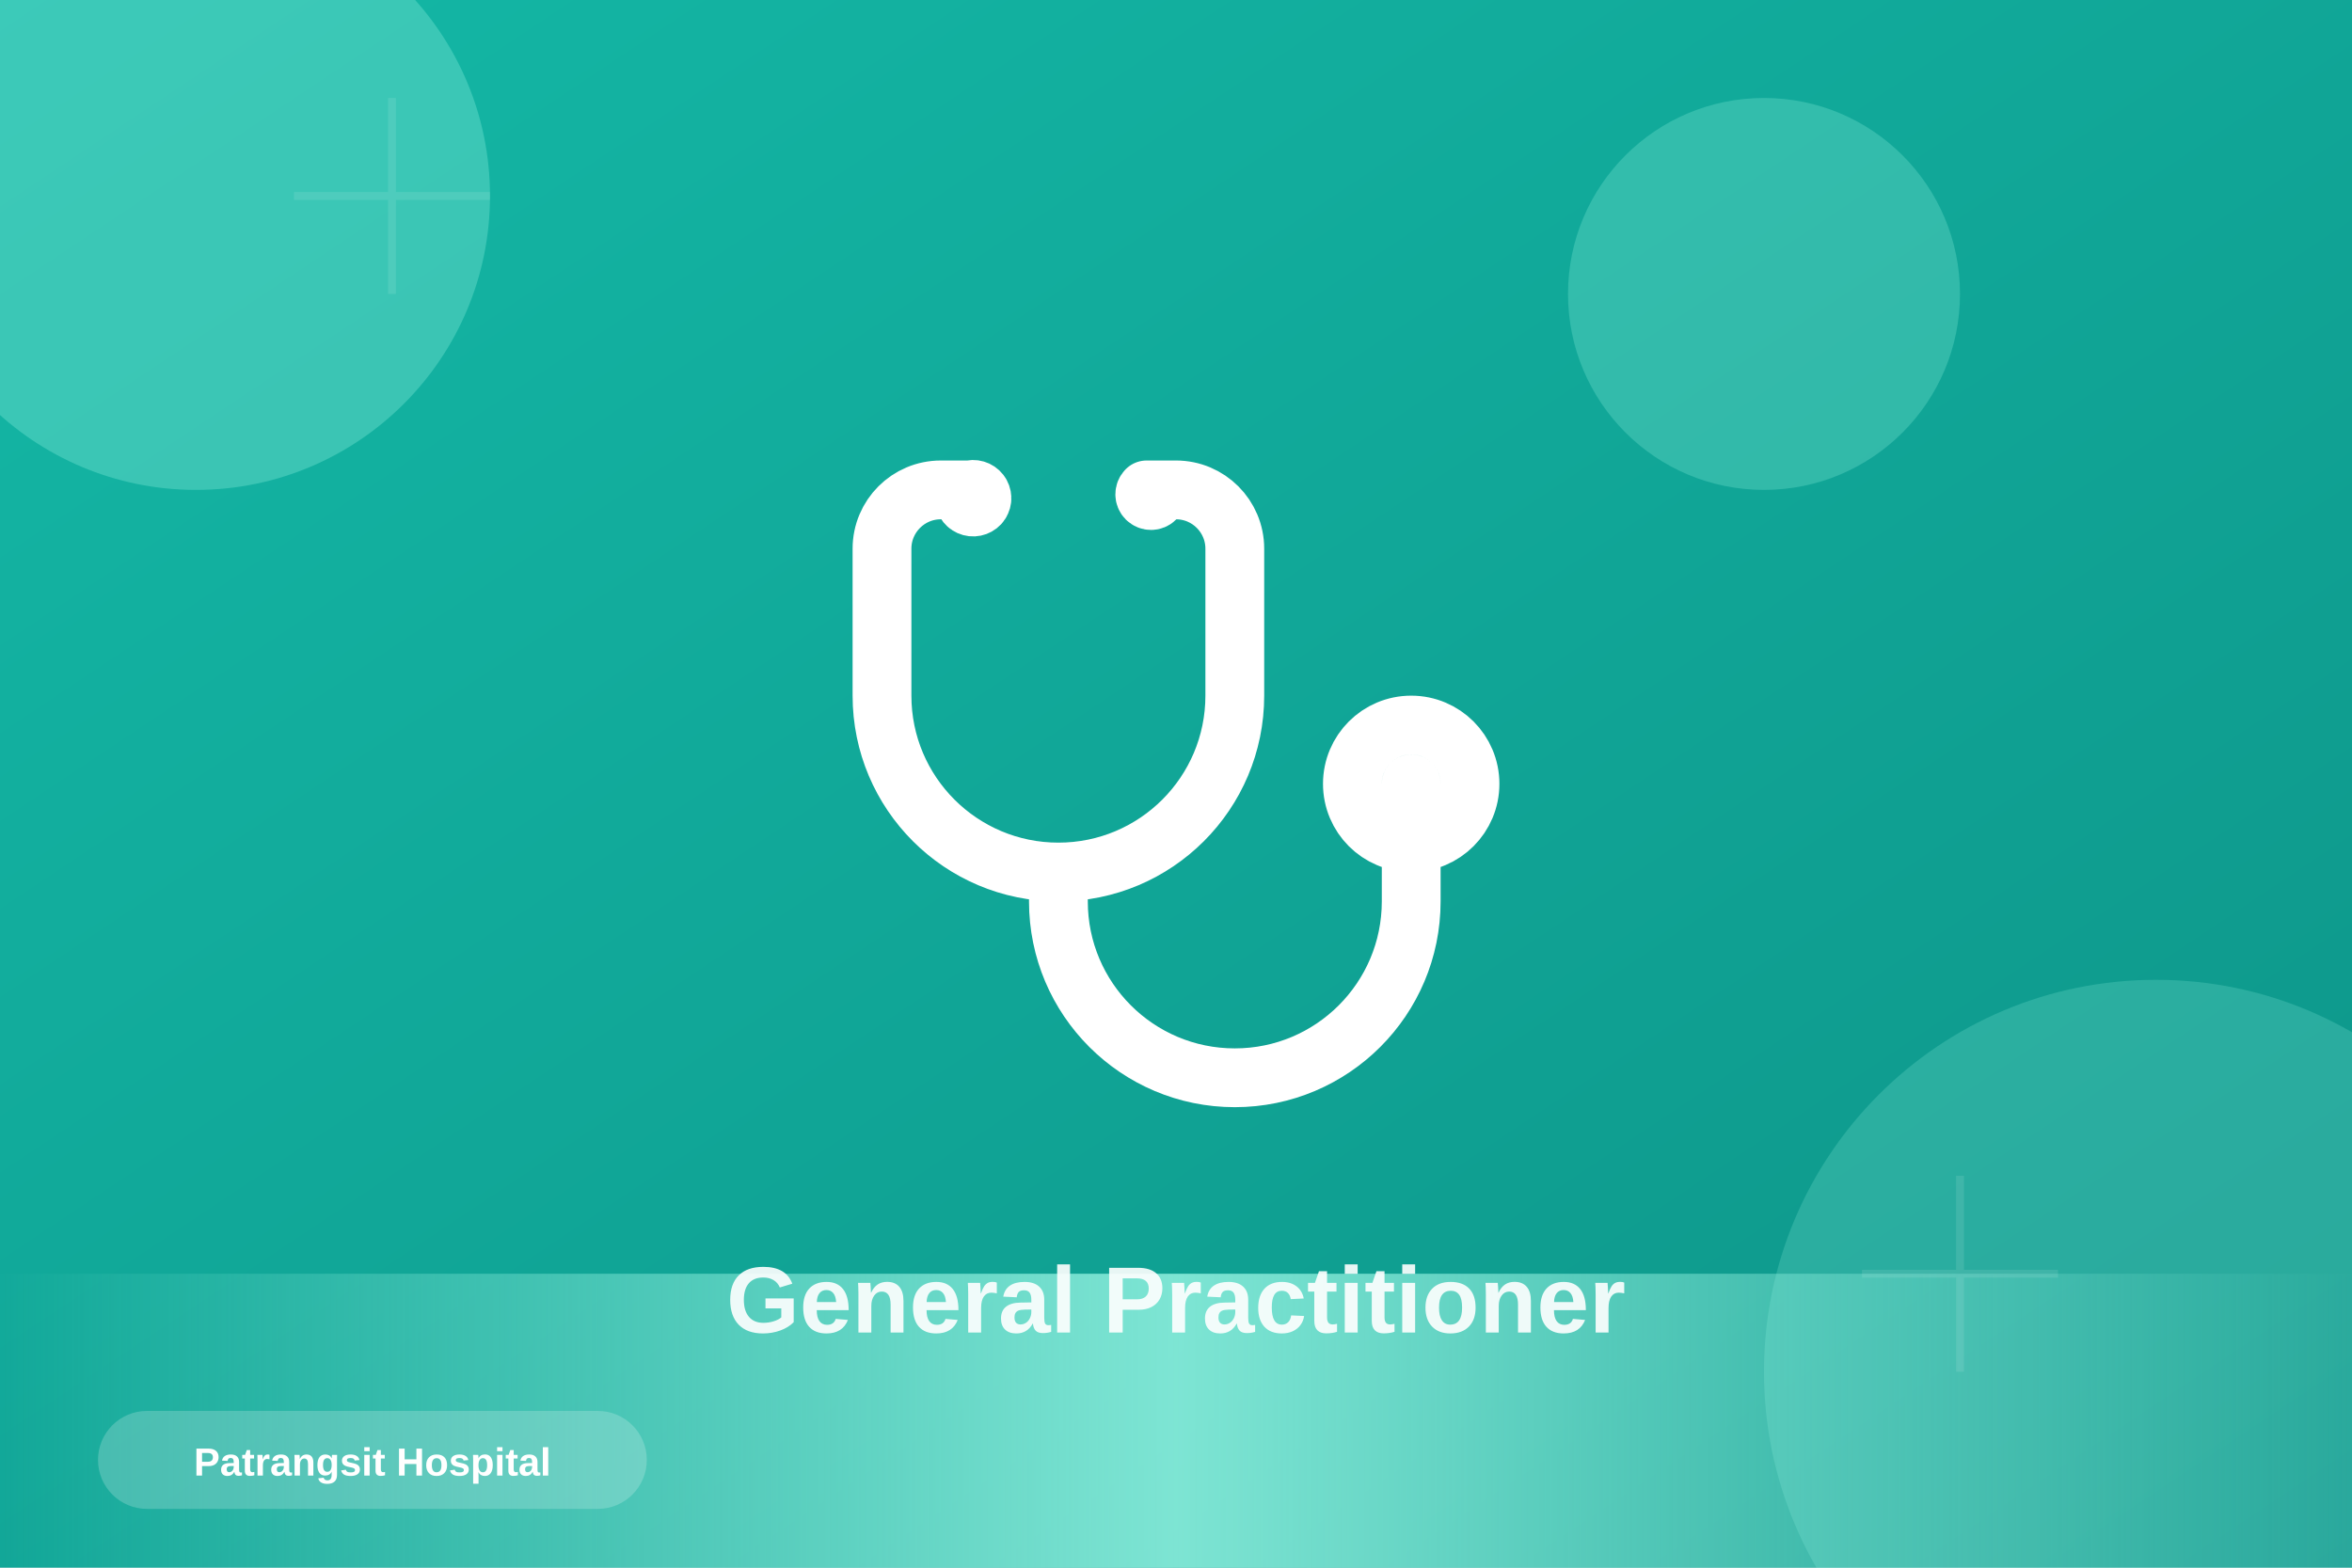
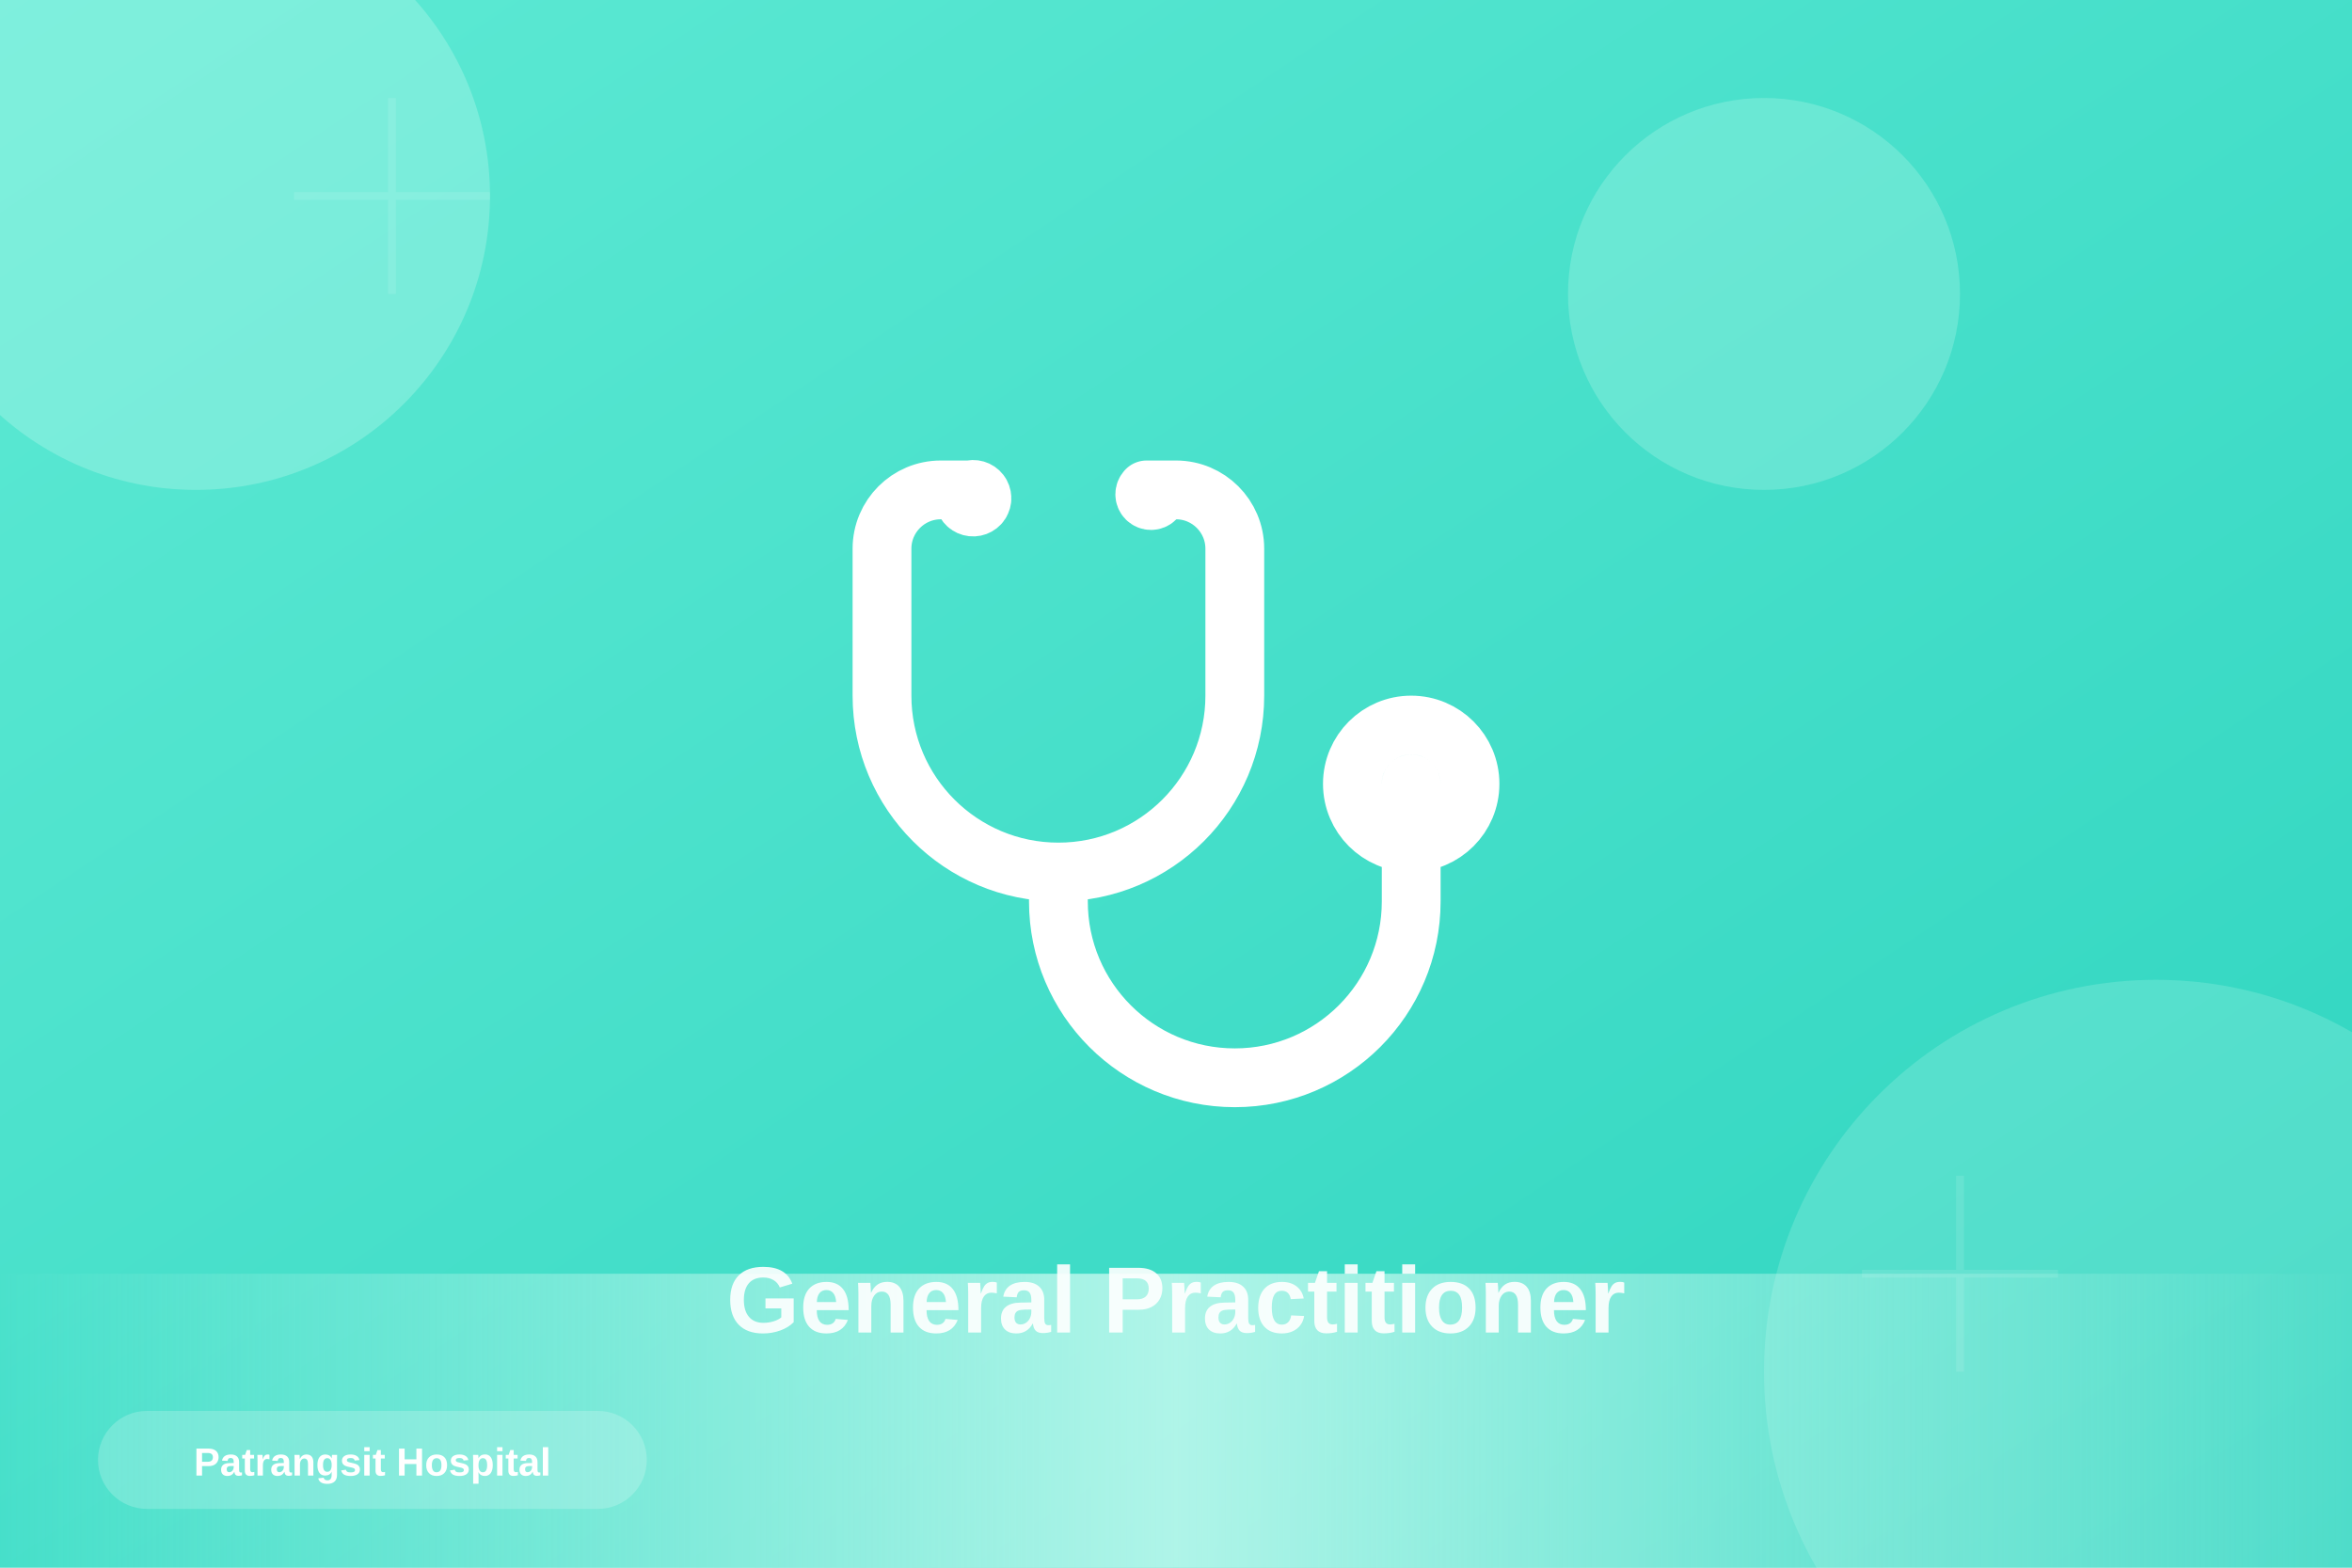
<svg xmlns="http://www.w3.org/2000/svg" width="1200" height="800" viewBox="0 0 1200 800">
  <defs>
    <linearGradient id="grad-gp-consultation" x1="0%" y1="0%" x2="100%" y2="100%">
-       <stop offset="0%" style="stop-color:#14b8a6;stop-opacity:1" />
-       <stop offset="100%" style="stop-color:#0d9488;stop-opacity:1" />
+       <stop offset="0%" style="stop-color:#5eead4;stop-opacity:1" />
+       <stop offset="100%" style="stop-color:#2dd4bf;stop-opacity:1" />
    </linearGradient>
    <linearGradient id="accent-gp-consultation" x1="0%" y1="0%" x2="100%" y2="0%">
-       <stop offset="0%" style="stop-color:#99f6e4;stop-opacity:0" />
-       <stop offset="50%" style="stop-color:#99f6e4;stop-opacity:0.8" />
-       <stop offset="100%" style="stop-color:#99f6e4;stop-opacity:0" />
+       <stop offset="0%" style="stop-color:#ccfbf1;stop-opacity:0" />
+       <stop offset="50%" style="stop-color:#ccfbf1;stop-opacity:0.8" />
+       <stop offset="100%" style="stop-color:#ccfbf1;stop-opacity:0" />
    </linearGradient>
  </defs>
  <rect width="1200" height="800" fill="url(#grad-gp-consultation)" />
-   <circle cx="100" cy="100" r="150" fill="#99f6e4" opacity="0.3" />
-   <circle cx="1100" cy="700" r="200" fill="#99f6e4" opacity="0.2" />
-   <circle cx="900" cy="150" r="100" fill="#99f6e4" opacity="0.25" />
+   <circle cx="100" cy="100" r="150" fill="#ccfbf1" opacity="0.3" />
+   <circle cx="1100" cy="700" r="200" fill="#ccfbf1" opacity="0.2" />
+   <circle cx="900" cy="150" r="100" fill="#ccfbf1" opacity="0.25" />
  <rect x="0" y="650" width="1200" height="150" fill="url(#accent-gp-consultation)" />
  <g transform="translate(600, 400) scale(15)">
    <g transform="translate(-12, -12)" stroke="white" stroke-width="2" fill="none" stroke-linecap="round" stroke-linejoin="round">
      <path d="M4.8 2.3A.3.3 0 1 0 5 2H4a2 2 0 0 0-2 2v5a6 6 0 0 0 6 6v0a6 6 0 0 0 6-6V4a2 2 0 0 0-2-2h-1a.2.2 0 1 0 .3.3 M8 15v1a6 6 0 0 0 6 6v0a6 6 0 0 0 6-6v-4 M20 10a2 2 0 1 1 0 4 2 2 0 1 1 0-4" />
    </g>
  </g>
  <g opacity="0.1">
    <path d="M 200 50 L 200 150 M 150 100 L 250 100" stroke="white" stroke-width="4" />
    <path d="M 1000 600 L 1000 700 M 950 650 L 1050 650" stroke="white" stroke-width="4" />
  </g>
  <text x="600" y="680" font-family="Arial, sans-serif" font-size="48" font-weight="bold" fill="white" text-anchor="middle" opacity="0.9">
    General Practitioner
  </text>
  <g transform="translate(50, 720)">
    <rect x="0" y="0" width="280" height="50" rx="25" fill="white" opacity="0.2" />
    <text x="140" y="33" font-family="Arial, sans-serif" font-size="20" font-weight="600" fill="white" text-anchor="middle">
      Patrangsit Hospital
    </text>
  </g>
</svg>
